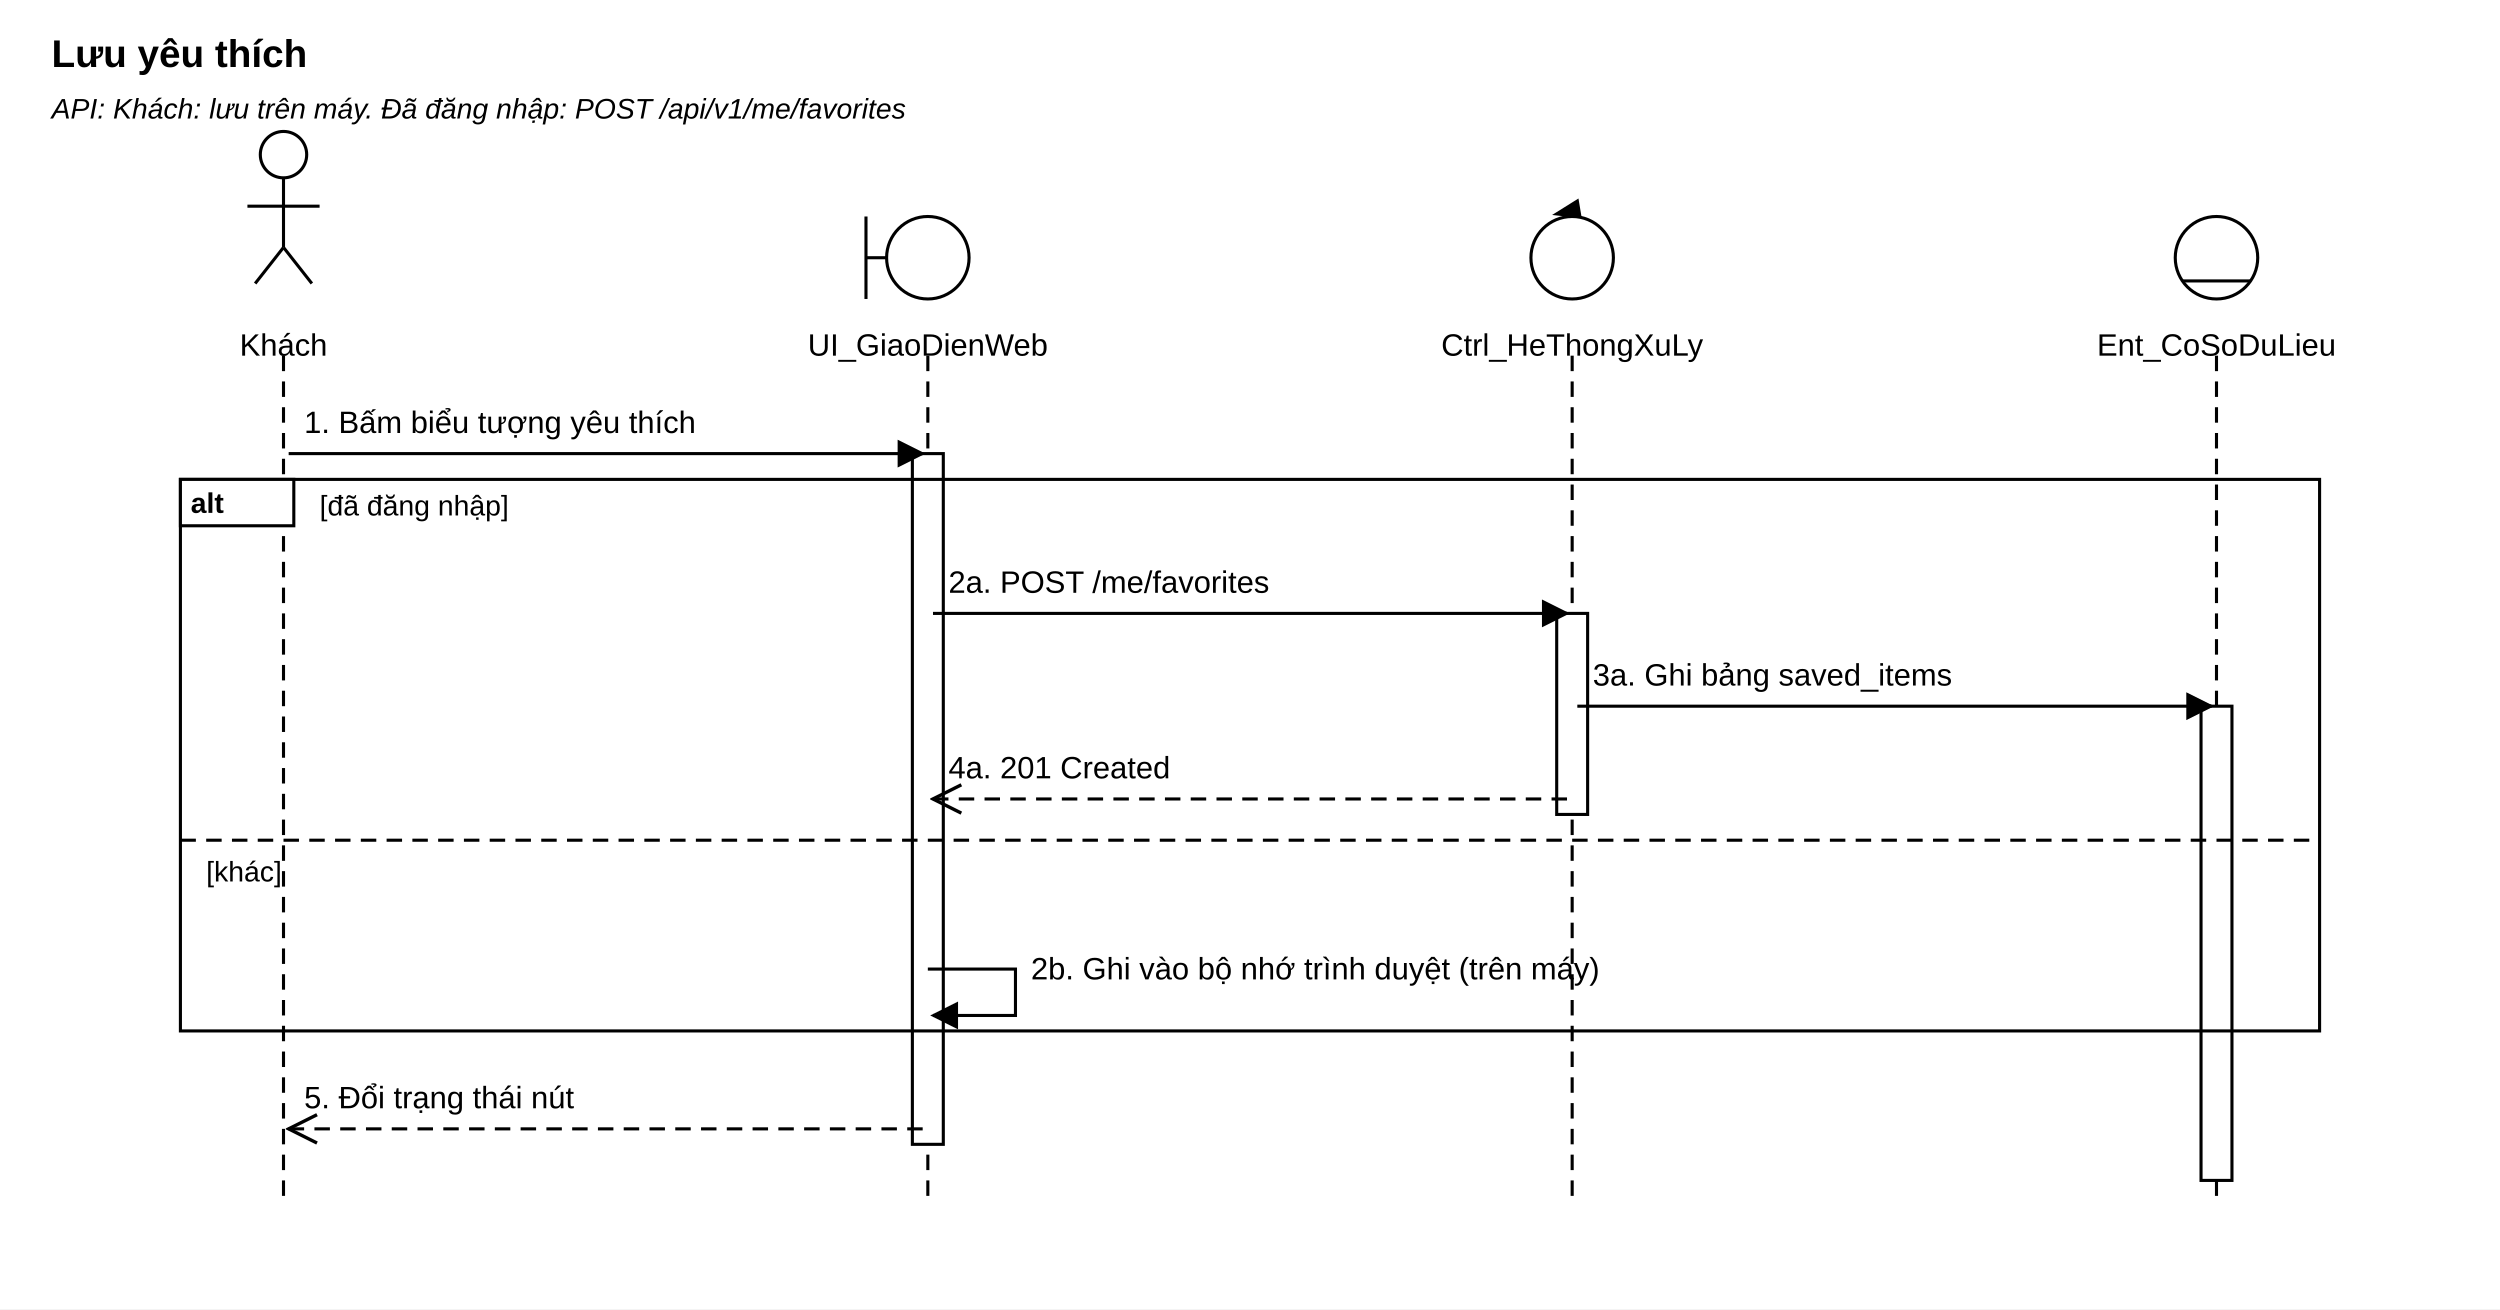
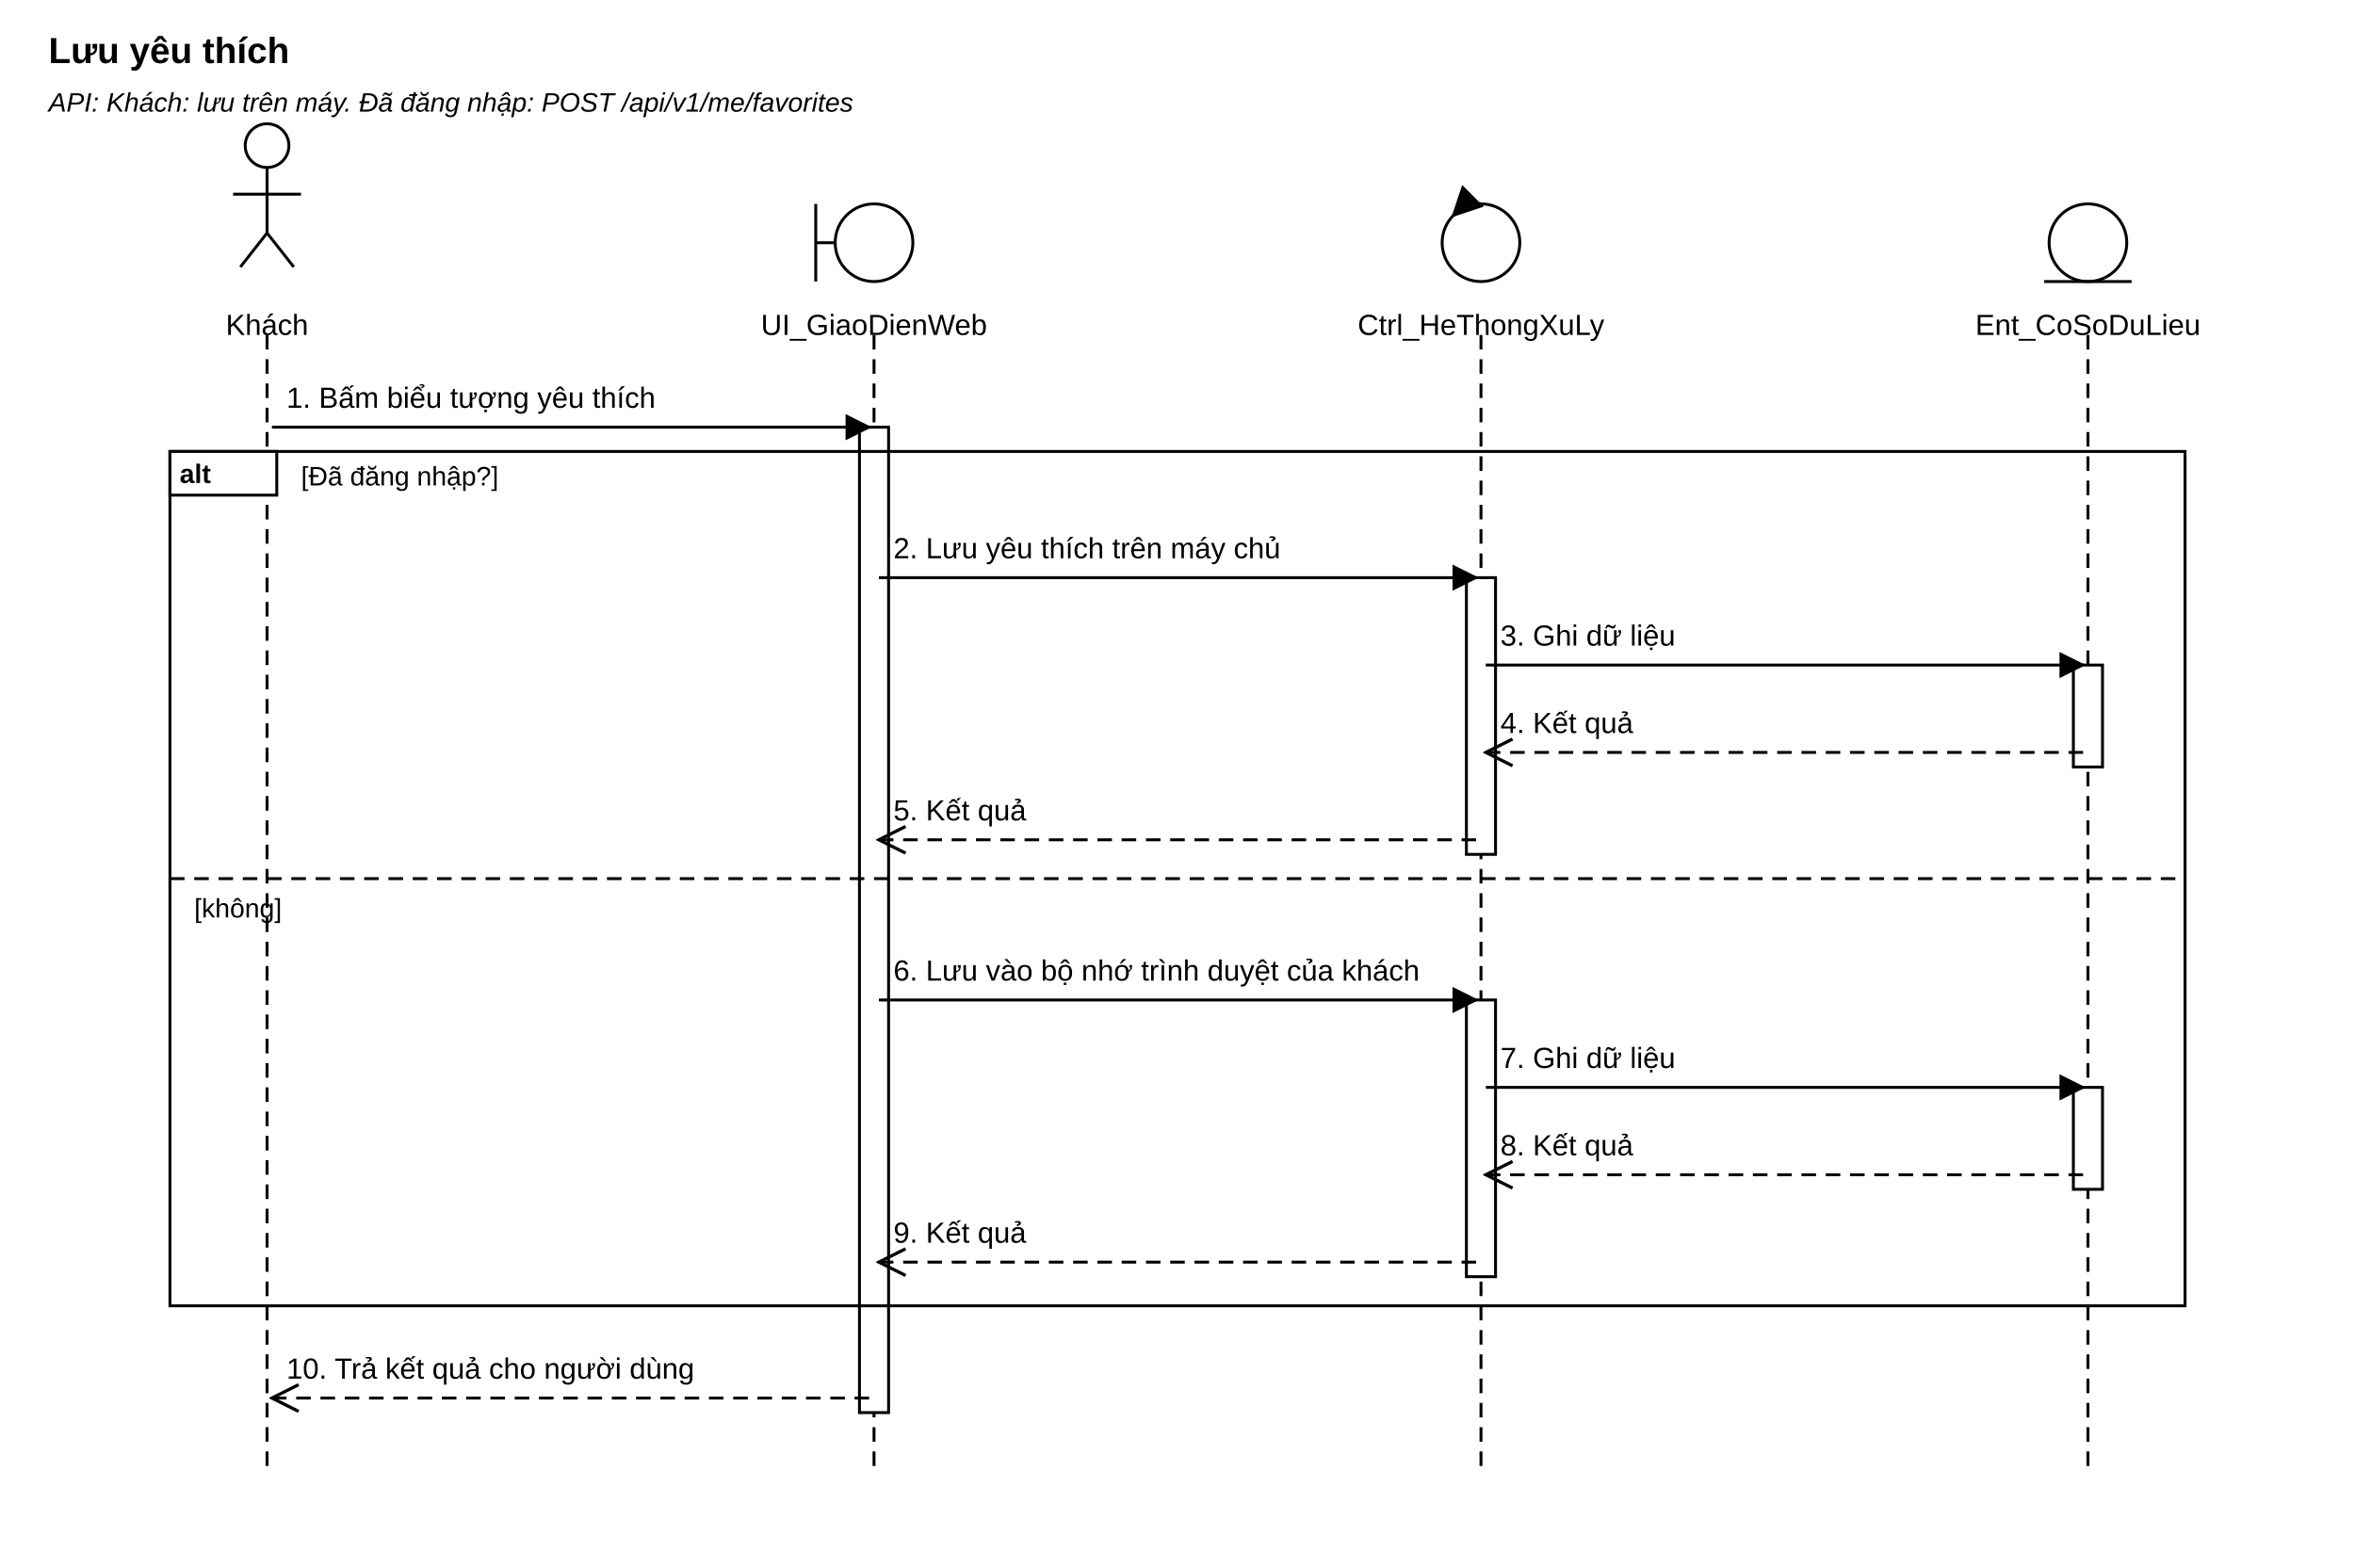
- <svg xmlns="http://www.w3.org/2000/svg" width="970" height="508" viewBox="0 0 970 508">
+ <svg xmlns="http://www.w3.org/2000/svg" width="970" height="646" viewBox="0 0 970 646">
  <defs>
    <marker id="dac" viewBox="0 0 10 10" refX="9" refY="5" markerWidth="9" markerHeight="9" orient="auto">
      <path d="M0,0 L10,5 L0,10 z" fill="#000" />
    </marker>
    <marker id="ho" viewBox="0 0 12 12" refX="11" refY="6" markerWidth="11" markerHeight="11" orient="auto">
      <path d="M1,1 L11,6 L1,11" fill="none" stroke="#000" stroke-width="1.2" />
    </marker>
  </defs>
  <rect width="100%" height="100%" fill="#fff" />
  <text x="20" y="26" font-family="Arial, Helvetica, sans-serif" font-size="15" text-anchor="start" font-weight="bold" fill="#000">Lưu yêu thích</text>
  <text x="20" y="46" font-family="Arial, Helvetica, sans-serif" font-size="11" text-anchor="start" font-weight="normal" fill="#000" font-style="italic">API: Khách: lưu trên máy. Đã đăng nhập: POST /api/v1/me/favorites</text>
  <circle cx="110" cy="60" r="9" fill="#fff" stroke="#000" stroke-width="1.2" />
  <line x1="110" y1="69" x2="110" y2="96" stroke="#000" stroke-width="1.2" />
  <line x1="96" y1="80" x2="124" y2="80" stroke="#000" stroke-width="1.2" />
  <line x1="110" y1="96" x2="99" y2="110" stroke="#000" stroke-width="1.2" />
  <line x1="110" y1="96" x2="121" y2="110" stroke="#000" stroke-width="1.2" />
  <text x="110" y="138" font-family="Arial, Helvetica, sans-serif" font-size="12" text-anchor="middle" font-weight="normal" fill="#000">Khách</text>
  <line x1="336" y1="84" x2="336" y2="116" stroke="#000" stroke-width="1.2" />
  <line x1="336" y1="100" x2="344" y2="100" stroke="#000" stroke-width="1.2" />
  <circle cx="360" cy="100" r="16" fill="#fff" stroke="#000" stroke-width="1.2" />
  <text x="360" y="138" font-family="Arial, Helvetica, sans-serif" font-size="12" text-anchor="middle" font-weight="normal" fill="#000">UI_GiaoDienWeb</text>
  <circle cx="610" cy="100" r="16" fill="#fff" stroke="#000" stroke-width="1.2" />
-   <path d="M 604 83 L 612 78 L 613 84 Z" fill="#000" stroke="#000" stroke-width="1.2" />
+   <path d="M 610 84 A 16 16 0 0 0 598.69 88.69" fill="none" stroke="#000" stroke-width="1.4" marker-end="url(#dac)" />
  <text x="610" y="138" font-family="Arial, Helvetica, sans-serif" font-size="12" text-anchor="middle" font-weight="normal" fill="#000">Ctrl_HeThongXuLy</text>
  <circle cx="860" cy="100" r="16" fill="#fff" stroke="#000" stroke-width="1.2" />
-   <line x1="847" y1="109" x2="873" y2="109" stroke="#000" stroke-width="1.2" />
+   <line x1="842" y1="116" x2="878" y2="116" stroke="#000" stroke-width="1.2" />
  <text x="860" y="138" font-family="Arial, Helvetica, sans-serif" font-size="12" text-anchor="middle" font-weight="normal" fill="#000">Ent_CoSoDuLieu</text>
-   <line x1="110" y1="138" x2="110" y2="468" stroke="#000" stroke-width="1.2" stroke-dasharray="6 4" />
-   <line x1="360" y1="138" x2="360" y2="468" stroke="#000" stroke-width="1.2" stroke-dasharray="6 4" />
-   <line x1="610" y1="138" x2="610" y2="468" stroke="#000" stroke-width="1.2" stroke-dasharray="6 4" />
-   <line x1="860" y1="138" x2="860" y2="468" stroke="#000" stroke-width="1.2" stroke-dasharray="6 4" />
-   <rect x="604" y="238" width="12" height="78" rx="0" fill="#fff" stroke="#000" stroke-width="1.2" />
-   <rect x="354" y="176" width="12" height="268" rx="0" fill="#fff" stroke="#000" stroke-width="1.2" />
-   <rect x="854" y="274" width="12" height="184" rx="0" fill="#fff" stroke="#000" stroke-width="1.2" />
+   <line x1="110" y1="138" x2="110" y2="606" stroke="#000" stroke-width="1.2" stroke-dasharray="6 4" />
+   <line x1="360" y1="138" x2="360" y2="606" stroke="#000" stroke-width="1.2" stroke-dasharray="6 4" />
+   <line x1="610" y1="138" x2="610" y2="606" stroke="#000" stroke-width="1.2" stroke-dasharray="6 4" />
+   <line x1="860" y1="138" x2="860" y2="606" stroke="#000" stroke-width="1.2" stroke-dasharray="6 4" />
+   <rect x="854" y="274" width="12" height="42" rx="0" fill="#fff" stroke="#000" stroke-width="1.2" />
+   <rect x="604" y="238" width="12" height="114" rx="0" fill="#fff" stroke="#000" stroke-width="1.2" />
+   <rect x="854" y="448" width="12" height="42" rx="0" fill="#fff" stroke="#000" stroke-width="1.2" />
+   <rect x="604" y="412" width="12" height="114" rx="0" fill="#fff" stroke="#000" stroke-width="1.2" />
+   <rect x="354" y="176" width="12" height="406" rx="0" fill="#fff" stroke="#000" stroke-width="1.2" />
  <line x1="112" y1="176" x2="358" y2="176" stroke="#000" stroke-width="1.2" marker-end="url(#dac)" />
  <text x="118" y="168" font-family="Arial, Helvetica, sans-serif" font-size="12" text-anchor="start" font-weight="normal" fill="#000">1. Bấm biểu tượng yêu thích</text>
  <line x1="362" y1="238" x2="608" y2="238" stroke="#000" stroke-width="1.2" marker-end="url(#dac)" />
-   <text x="368" y="230" font-family="Arial, Helvetica, sans-serif" font-size="12" text-anchor="start" font-weight="normal" fill="#000">2a. POST /me/favorites</text>
+   <text x="368" y="230" font-family="Arial, Helvetica, sans-serif" font-size="12" text-anchor="start" font-weight="normal" fill="#000">2. Lưu yêu thích trên máy chủ</text>
  <line x1="612" y1="274" x2="858" y2="274" stroke="#000" stroke-width="1.2" marker-end="url(#dac)" />
-   <text x="618" y="266" font-family="Arial, Helvetica, sans-serif" font-size="12" text-anchor="start" font-weight="normal" fill="#000">3a. Ghi bảng saved_items</text>
-   <line x1="608" y1="310" x2="362" y2="310" stroke="#000" stroke-width="1.2" stroke-dasharray="6 4" marker-end="url(#ho)" />
-   <text x="368" y="302" font-family="Arial, Helvetica, sans-serif" font-size="12" text-anchor="start" font-weight="normal" fill="#000">4a. 201 Created</text>
-   <line x1="70" y1="326" x2="900" y2="326" stroke="#000" stroke-width="1.2" stroke-dasharray="6 4" />
-   <text x="80" y="342" font-family="Arial, Helvetica, sans-serif" font-size="11" text-anchor="start" font-weight="normal" fill="#000">[khác]</text>
-   <path d="M 360 376 H 394 V 394 H 362" fill="none" stroke="#000" stroke-width="1.2" marker-end="url(#dac)" />
-   <text x="400" y="380" font-family="Arial, Helvetica, sans-serif" font-size="12" text-anchor="start" font-weight="normal" fill="#000">2b. Ghi vào bộ nhớ trình duyệt (trên máy)</text>
-   <rect x="70" y="186" width="830" height="214" rx="0" fill="none" stroke="#000" stroke-width="1.2" />
+   <text x="618" y="266" font-family="Arial, Helvetica, sans-serif" font-size="12" text-anchor="start" font-weight="normal" fill="#000">3. Ghi dữ liệu</text>
+   <line x1="858" y1="310" x2="612" y2="310" stroke="#000" stroke-width="1.2" stroke-dasharray="6 4" marker-end="url(#ho)" />
+   <text x="618" y="302" font-family="Arial, Helvetica, sans-serif" font-size="12" text-anchor="start" font-weight="normal" fill="#000">4. Kết quả</text>
+   <line x1="608" y1="346" x2="362" y2="346" stroke="#000" stroke-width="1.2" stroke-dasharray="6 4" marker-end="url(#ho)" />
+   <text x="368" y="338" font-family="Arial, Helvetica, sans-serif" font-size="12" text-anchor="start" font-weight="normal" fill="#000">5. Kết quả</text>
+   <line x1="70" y1="362" x2="900" y2="362" stroke="#000" stroke-width="1.2" stroke-dasharray="6 4" />
+   <text x="80" y="378" font-family="Arial, Helvetica, sans-serif" font-size="11" text-anchor="start" font-weight="normal" fill="#000">[không]</text>
+   <line x1="362" y1="412" x2="608" y2="412" stroke="#000" stroke-width="1.2" marker-end="url(#dac)" />
+   <text x="368" y="404" font-family="Arial, Helvetica, sans-serif" font-size="12" text-anchor="start" font-weight="normal" fill="#000">6. Lưu vào bộ nhớ trình duyệt của khách</text>
+   <line x1="612" y1="448" x2="858" y2="448" stroke="#000" stroke-width="1.2" marker-end="url(#dac)" />
+   <text x="618" y="440" font-family="Arial, Helvetica, sans-serif" font-size="12" text-anchor="start" font-weight="normal" fill="#000">7. Ghi dữ liệu</text>
+   <line x1="858" y1="484" x2="612" y2="484" stroke="#000" stroke-width="1.2" stroke-dasharray="6 4" marker-end="url(#ho)" />
+   <text x="618" y="476" font-family="Arial, Helvetica, sans-serif" font-size="12" text-anchor="start" font-weight="normal" fill="#000">8. Kết quả</text>
+   <line x1="608" y1="520" x2="362" y2="520" stroke="#000" stroke-width="1.2" stroke-dasharray="6 4" marker-end="url(#ho)" />
+   <text x="368" y="512" font-family="Arial, Helvetica, sans-serif" font-size="12" text-anchor="start" font-weight="normal" fill="#000">9. Kết quả</text>
+   <rect x="70" y="186" width="830" height="352" rx="0" fill="none" stroke="#000" stroke-width="1.2" />
  <rect x="70" y="186" width="44" height="18" fill="#fff" stroke="#000" stroke-width="1.2" />
  <text x="74" y="199" font-family="Arial, Helvetica, sans-serif" font-size="11" text-anchor="start" font-weight="bold" fill="#000">alt</text>
-   <text x="124" y="200" font-family="Arial, Helvetica, sans-serif" font-size="11" text-anchor="start" font-weight="normal" fill="#000">[đã đăng nhập]</text>
-   <line x1="358" y1="438" x2="112" y2="438" stroke="#000" stroke-width="1.2" stroke-dasharray="6 4" marker-end="url(#ho)" />
-   <text x="118" y="430" font-family="Arial, Helvetica, sans-serif" font-size="12" text-anchor="start" font-weight="normal" fill="#000">5. Đổi trạng thái nút</text>
+   <text x="124" y="200" font-family="Arial, Helvetica, sans-serif" font-size="11" text-anchor="start" font-weight="normal" fill="#000">[Đã đăng nhập?]</text>
+   <line x1="358" y1="576" x2="112" y2="576" stroke="#000" stroke-width="1.2" stroke-dasharray="6 4" marker-end="url(#ho)" />
+   <text x="118" y="568" font-family="Arial, Helvetica, sans-serif" font-size="12" text-anchor="start" font-weight="normal" fill="#000">10. Trả kết quả cho người dùng</text>
</svg>
